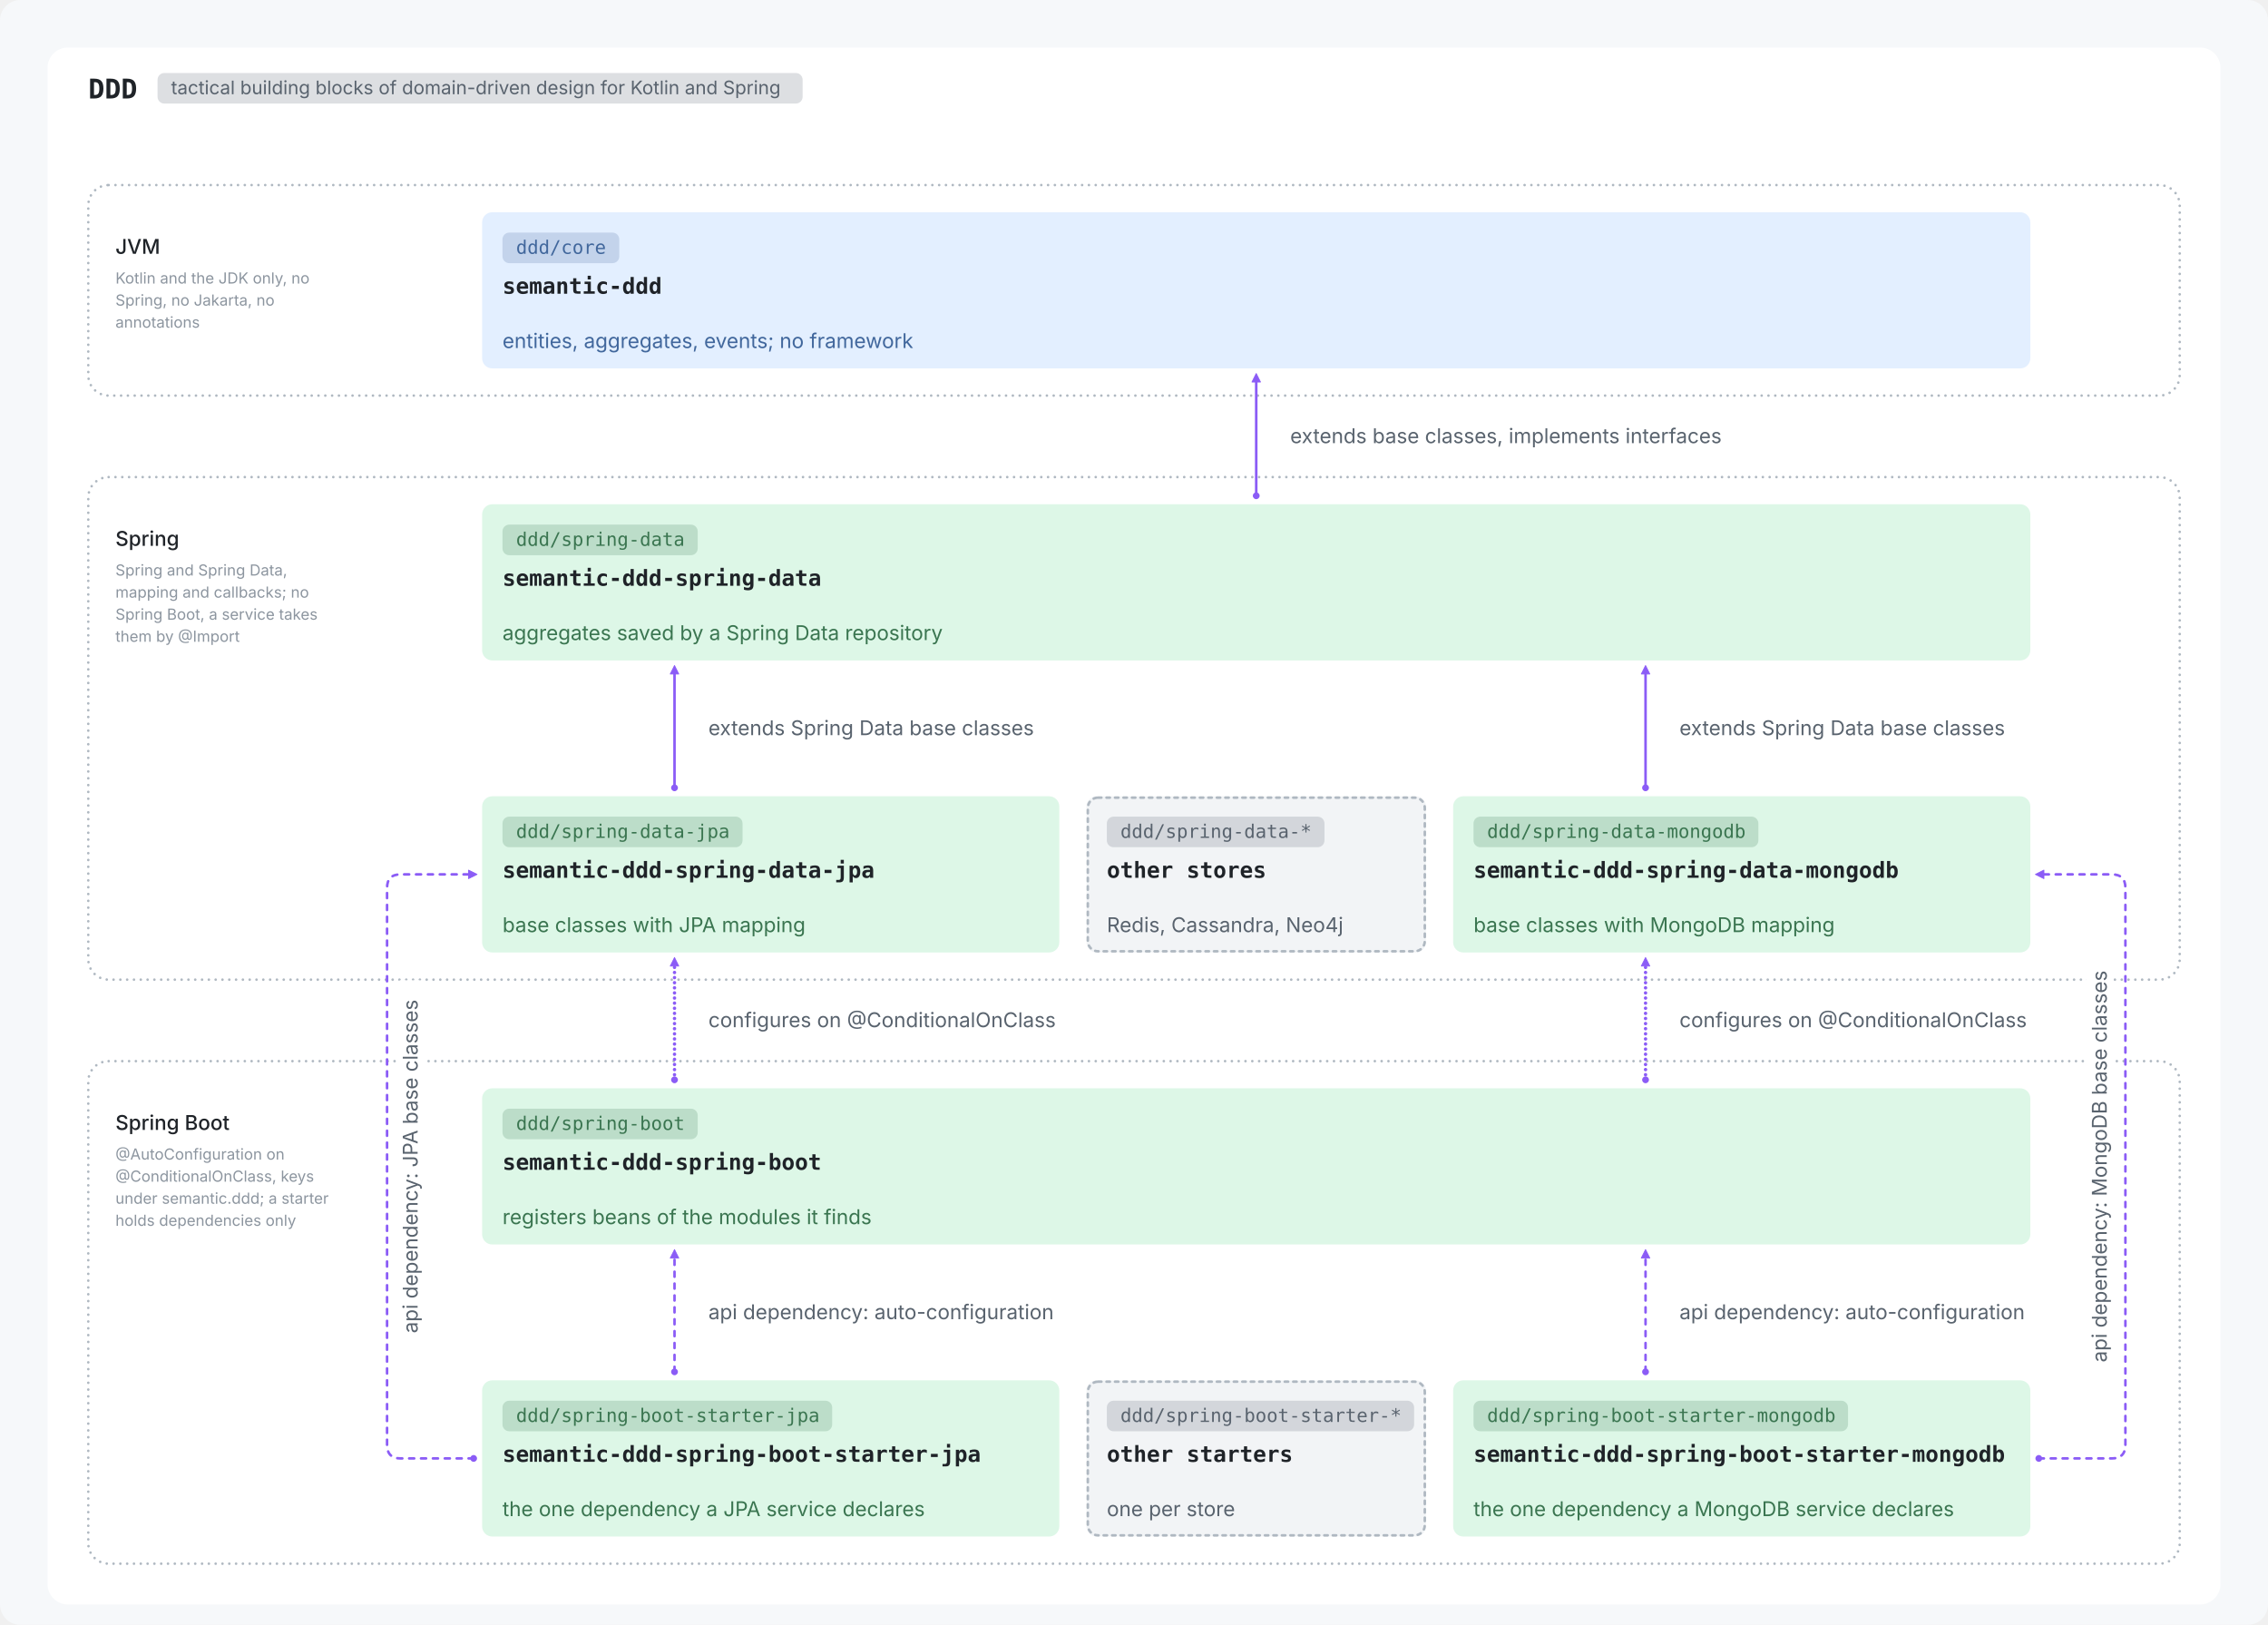
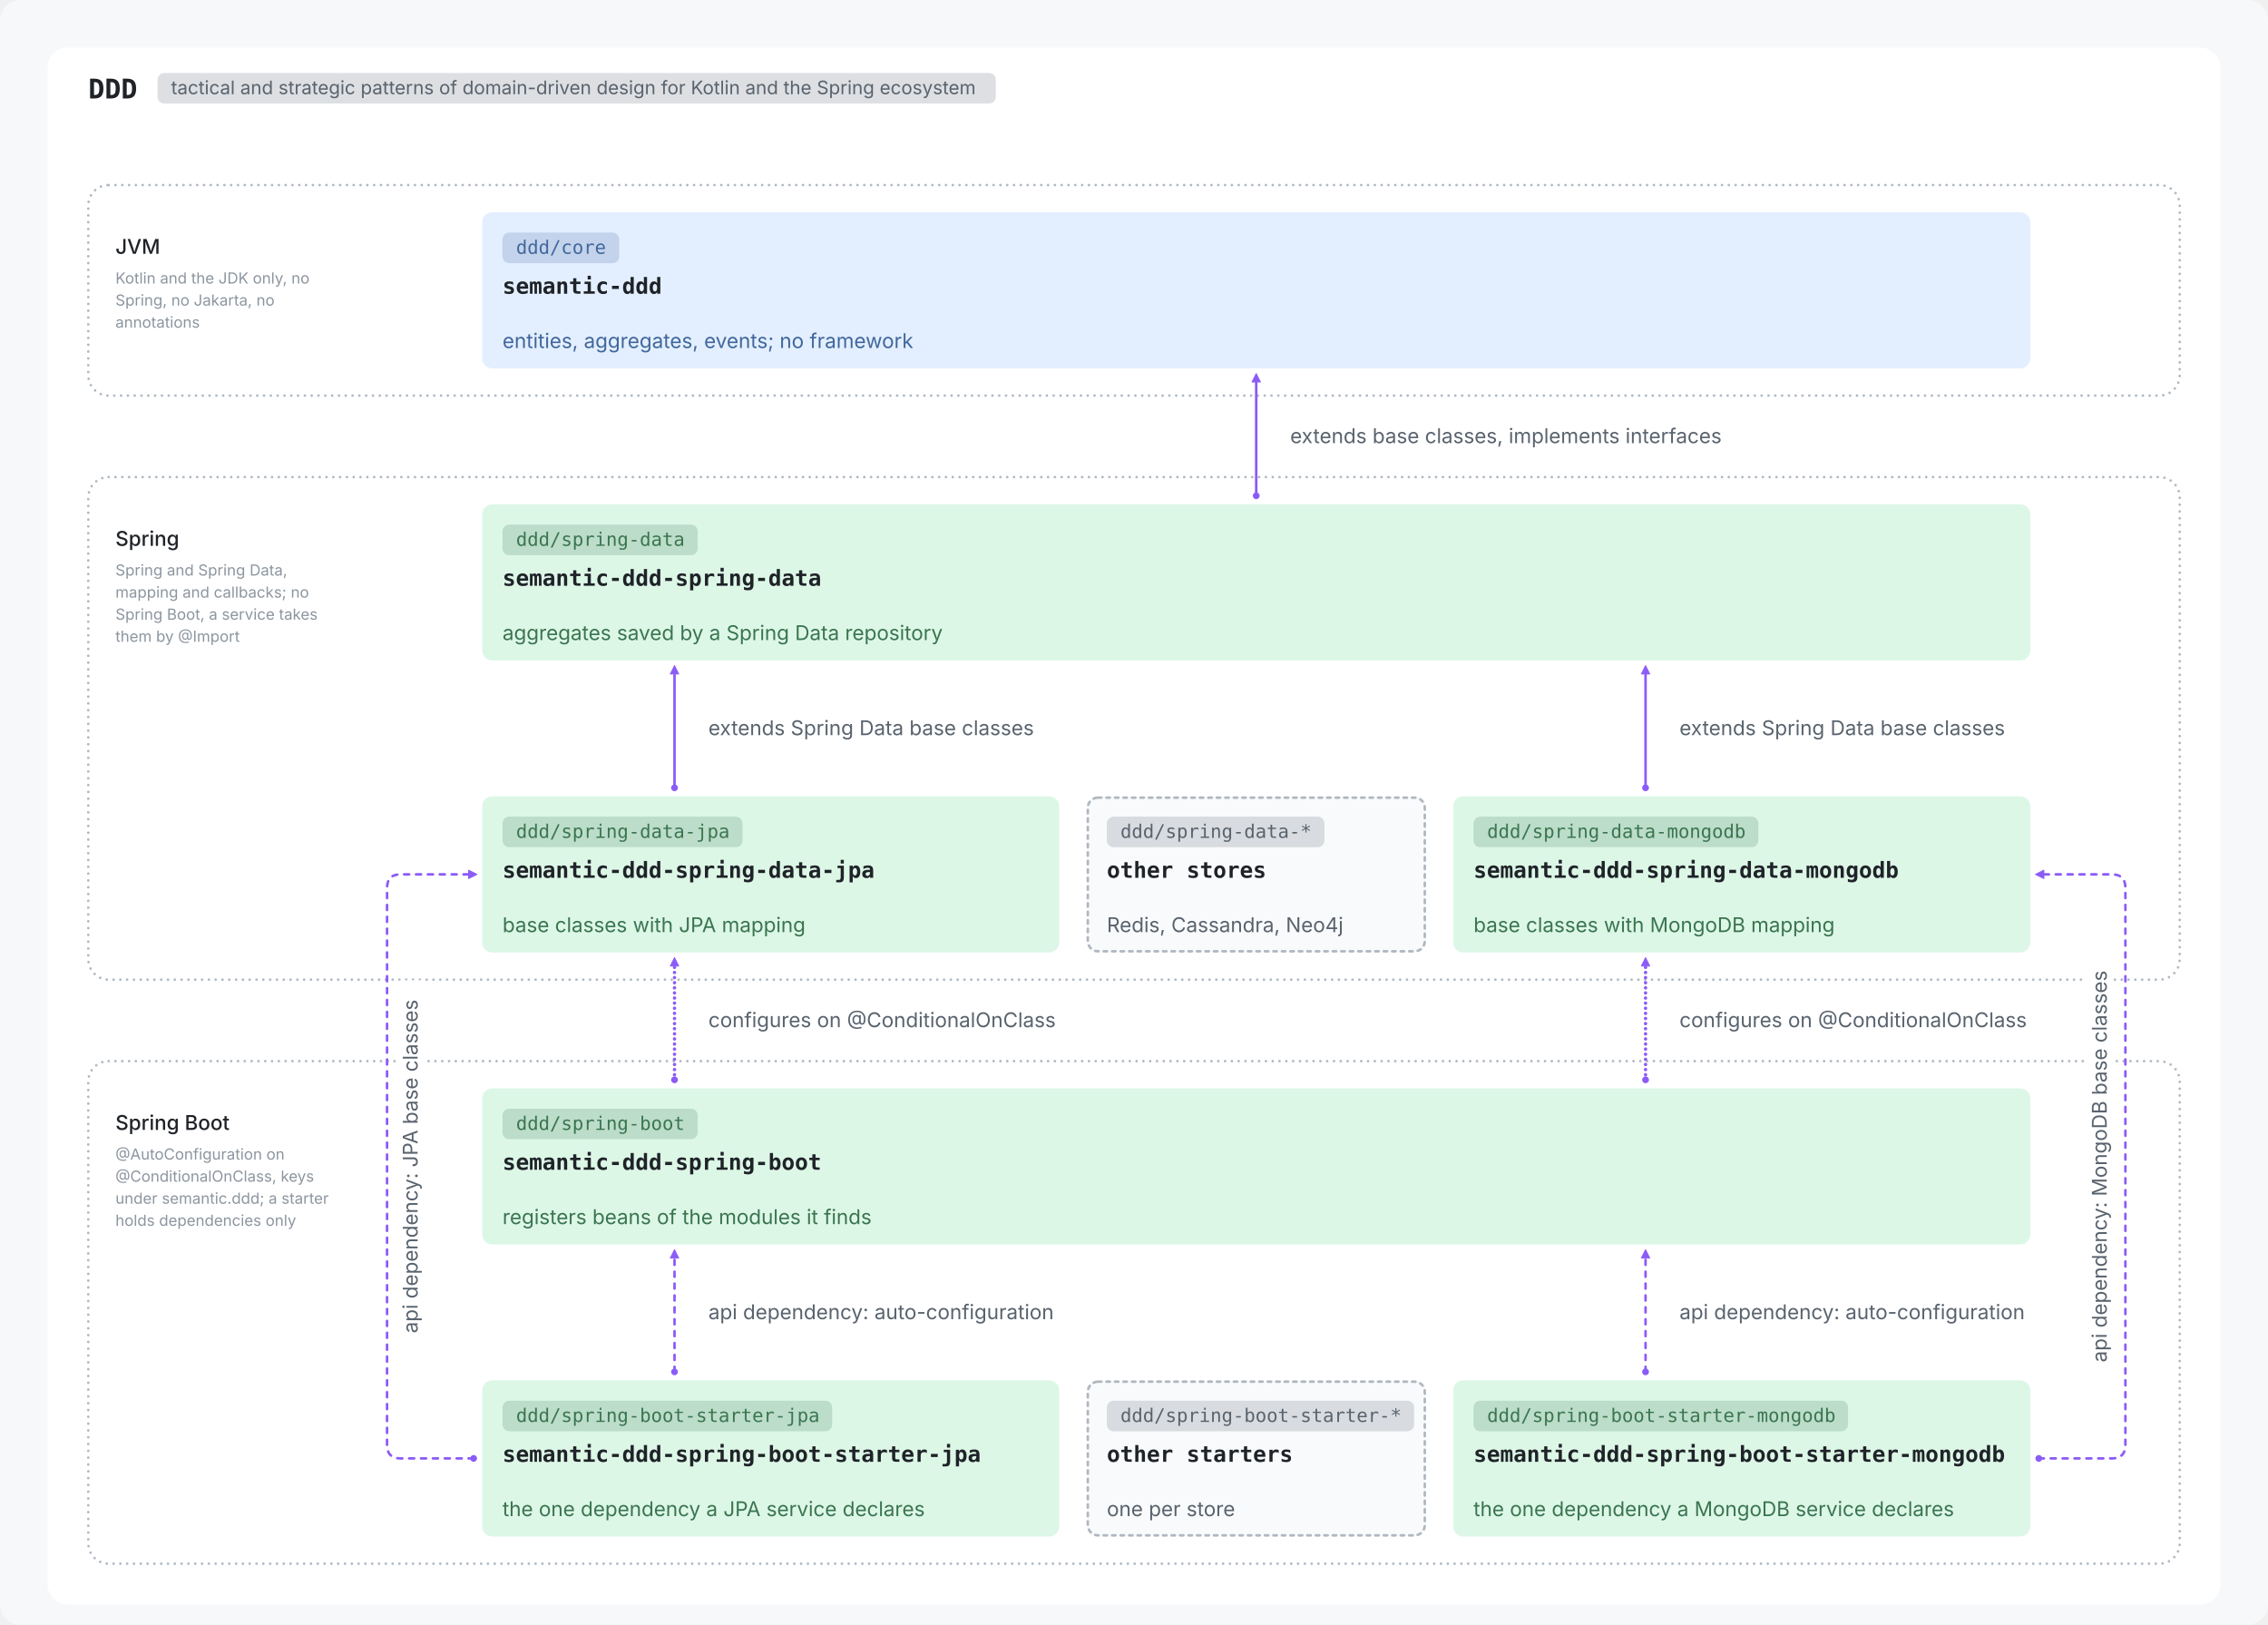
<svg xmlns="http://www.w3.org/2000/svg" viewBox="0 0 1336 957" width="1336" height="957" role="img">
  <rect width="1336" height="957" rx="12" fill="#F6F8FA" />
  <g transform="translate(12,12)">
    <rect x="16.0" y="16.0" width="1280.0" height="917.0" rx="12" fill="#FFFFFF" />
    <text x="40.0" y="46.0" font-family="ui-monospace, SFMono-Regular, 'SF Mono', Menlo, Consolas, monospace" font-size="16" font-weight="600" fill="#1F2328" text-anchor="start">DDD</text>
-     <rect x="80.8" y="31.0" width="380.0" height="18" rx="4" fill="#59636E" fill-opacity="0.2" />
-     <text x="88.8" y="43.5" font-family="-apple-system, BlinkMacSystemFont, 'Segoe UI', Inter, Helvetica, Arial, sans-serif" font-size="11" font-weight="400" fill="#59636E" text-anchor="start">tactical building blocks of domain-driven design for Kotlin and Spring</text>
+     <rect x="80.8" y="31.0" width="493.8" height="18" rx="4" fill="#59636E" fill-opacity="0.2" />
+     <text x="88.8" y="43.5" font-family="-apple-system, BlinkMacSystemFont, 'Segoe UI', Inter, Helvetica, Arial, sans-serif" font-size="11" font-weight="400" fill="#59636E" text-anchor="start">tactical and strategic patterns of domain-driven design for Kotlin and the Spring ecosystem</text>
    <rect x="40" y="97" width="1232" height="124" rx="12" fill="none" stroke="#AFB8C1" stroke-width="1.5" stroke-linecap="round" stroke-dasharray="0.01 4" />
    <text x="56.0" y="137.5" font-family="-apple-system, BlinkMacSystemFont, 'Segoe UI', Inter, Helvetica, Arial, sans-serif" font-size="12" font-weight="500" fill="#1F2328" text-anchor="start">JVM</text>
    <text x="56.0" y="155.0" font-family="-apple-system, BlinkMacSystemFont, 'Segoe UI', Inter, Helvetica, Arial, sans-serif" font-size="9" font-weight="400" fill="#8C959F" text-anchor="start">Kotlin and the JDK only, no</text>
    <text x="56.0" y="168.0" font-family="-apple-system, BlinkMacSystemFont, 'Segoe UI', Inter, Helvetica, Arial, sans-serif" font-size="9" font-weight="400" fill="#8C959F" text-anchor="start">Spring, no Jakarta, no</text>
    <text x="56.0" y="181.0" font-family="-apple-system, BlinkMacSystemFont, 'Segoe UI', Inter, Helvetica, Arial, sans-serif" font-size="9" font-weight="400" fill="#8C959F" text-anchor="start">annotations</text>
    <rect x="40" y="269" width="1232" height="296" rx="12" fill="none" stroke="#AFB8C1" stroke-width="1.5" stroke-linecap="round" stroke-dasharray="0.01 4" />
    <text x="56.0" y="309.5" font-family="-apple-system, BlinkMacSystemFont, 'Segoe UI', Inter, Helvetica, Arial, sans-serif" font-size="12" font-weight="500" fill="#1F2328" text-anchor="start">Spring</text>
    <text x="56.0" y="327.0" font-family="-apple-system, BlinkMacSystemFont, 'Segoe UI', Inter, Helvetica, Arial, sans-serif" font-size="9" font-weight="400" fill="#8C959F" text-anchor="start">Spring and Spring Data,</text>
    <text x="56.0" y="340.0" font-family="-apple-system, BlinkMacSystemFont, 'Segoe UI', Inter, Helvetica, Arial, sans-serif" font-size="9" font-weight="400" fill="#8C959F" text-anchor="start">mapping and callbacks; no</text>
    <text x="56.0" y="353.0" font-family="-apple-system, BlinkMacSystemFont, 'Segoe UI', Inter, Helvetica, Arial, sans-serif" font-size="9" font-weight="400" fill="#8C959F" text-anchor="start">Spring Boot, a service takes</text>
    <text x="56.0" y="366.0" font-family="-apple-system, BlinkMacSystemFont, 'Segoe UI', Inter, Helvetica, Arial, sans-serif" font-size="9" font-weight="400" fill="#8C959F" text-anchor="start">them by @Import</text>
    <rect x="40" y="613" width="1232" height="296" rx="12" fill="none" stroke="#AFB8C1" stroke-width="1.5" stroke-linecap="round" stroke-dasharray="0.01 4" />
    <text x="56.0" y="653.5" font-family="-apple-system, BlinkMacSystemFont, 'Segoe UI', Inter, Helvetica, Arial, sans-serif" font-size="12" font-weight="500" fill="#1F2328" text-anchor="start">Spring Boot</text>
    <text x="56.0" y="671.0" font-family="-apple-system, BlinkMacSystemFont, 'Segoe UI', Inter, Helvetica, Arial, sans-serif" font-size="9" font-weight="400" fill="#8C959F" text-anchor="start">@AutoConfiguration on</text>
    <text x="56.0" y="684.0" font-family="-apple-system, BlinkMacSystemFont, 'Segoe UI', Inter, Helvetica, Arial, sans-serif" font-size="9" font-weight="400" fill="#8C959F" text-anchor="start">@ConditionalOnClass, keys</text>
    <text x="56.0" y="697.0" font-family="-apple-system, BlinkMacSystemFont, 'Segoe UI', Inter, Helvetica, Arial, sans-serif" font-size="9" font-weight="400" fill="#8C959F" text-anchor="start">under semantic.ddd; a starter</text>
    <text x="56.0" y="710.0" font-family="-apple-system, BlinkMacSystemFont, 'Segoe UI', Inter, Helvetica, Arial, sans-serif" font-size="9" font-weight="400" fill="#8C959F" text-anchor="start">holds dependencies only</text>
    <rect x="272.0" y="113.0" width="912.0" height="92.0" rx="6" fill="#E3EFFF" />
    <rect x="284.0" y="125.0" width="68.8" height="18" rx="4" fill="#41679C" fill-opacity="0.2" />
    <text x="292.0" y="137.5" font-family="ui-monospace, SFMono-Regular, 'SF Mono', Menlo, Consolas, monospace" font-size="11" font-weight="400" fill="#41679C" text-anchor="start">ddd/core</text>
    <text x="284.0" y="161.0" font-family="ui-monospace, SFMono-Regular, 'SF Mono', Menlo, Consolas, monospace" font-size="13" font-weight="600" fill="#1F2328" text-anchor="start">semantic-ddd</text>
    <text x="284.0" y="193.0" font-family="-apple-system, BlinkMacSystemFont, 'Segoe UI', Inter, Helvetica, Arial, sans-serif" font-size="12" font-weight="400" fill="#41679C" text-anchor="start">entities, aggregates, events; no framework</text>
    <rect x="272.0" y="285.0" width="912.0" height="92.0" rx="6" fill="#DDF7E7" />
    <rect x="284.0" y="297.0" width="115.0" height="18" rx="4" fill="#3A7550" fill-opacity="0.2" />
    <text x="292.0" y="309.5" font-family="ui-monospace, SFMono-Regular, 'SF Mono', Menlo, Consolas, monospace" font-size="11" font-weight="400" fill="#3A7550" text-anchor="start">ddd/spring-data</text>
    <text x="284.0" y="333.0" font-family="ui-monospace, SFMono-Regular, 'SF Mono', Menlo, Consolas, monospace" font-size="13" font-weight="600" fill="#1F2328" text-anchor="start">semantic-ddd-spring-data</text>
    <text x="284.0" y="365.0" font-family="-apple-system, BlinkMacSystemFont, 'Segoe UI', Inter, Helvetica, Arial, sans-serif" font-size="12" font-weight="400" fill="#3A7550" text-anchor="start">aggregates saved by a Spring Data repository</text>
    <rect x="272.0" y="457.0" width="340.0" height="92.0" rx="6" fill="#DDF7E7" />
    <rect x="284.0" y="469.0" width="141.4" height="18" rx="4" fill="#3A7550" fill-opacity="0.2" />
    <text x="292.0" y="481.5" font-family="ui-monospace, SFMono-Regular, 'SF Mono', Menlo, Consolas, monospace" font-size="11" font-weight="400" fill="#3A7550" text-anchor="start">ddd/spring-data-jpa</text>
    <text x="284.0" y="505.0" font-family="ui-monospace, SFMono-Regular, 'SF Mono', Menlo, Consolas, monospace" font-size="13" font-weight="600" fill="#1F2328" text-anchor="start">semantic-ddd-spring-data-jpa</text>
    <text x="284.0" y="537.0" font-family="-apple-system, BlinkMacSystemFont, 'Segoe UI', Inter, Helvetica, Arial, sans-serif" font-size="12" font-weight="400" fill="#3A7550" text-anchor="start">base classes with JPA mapping</text>
    <rect x="844.0" y="457.0" width="340.0" height="92.0" rx="6" fill="#DDF7E7" />
    <rect x="856.0" y="469.0" width="167.8" height="18" rx="4" fill="#3A7550" fill-opacity="0.2" />
    <text x="864.0" y="481.5" font-family="ui-monospace, SFMono-Regular, 'SF Mono', Menlo, Consolas, monospace" font-size="11" font-weight="400" fill="#3A7550" text-anchor="start">ddd/spring-data-mongodb</text>
    <text x="856.0" y="505.0" font-family="ui-monospace, SFMono-Regular, 'SF Mono', Menlo, Consolas, monospace" font-size="13" font-weight="600" fill="#1F2328" text-anchor="start">semantic-ddd-spring-data-mongodb</text>
    <text x="856.0" y="537.0" font-family="-apple-system, BlinkMacSystemFont, 'Segoe UI', Inter, Helvetica, Arial, sans-serif" font-size="12" font-weight="400" fill="#3A7550" text-anchor="start">base classes with MongoDB mapping</text>
    <rect x="272.0" y="629.0" width="912.0" height="92.0" rx="6" fill="#DDF7E7" />
    <rect x="284.0" y="641.0" width="115.0" height="18" rx="4" fill="#3A7550" fill-opacity="0.2" />
    <text x="292.0" y="653.5" font-family="ui-monospace, SFMono-Regular, 'SF Mono', Menlo, Consolas, monospace" font-size="11" font-weight="400" fill="#3A7550" text-anchor="start">ddd/spring-boot</text>
    <text x="284.0" y="677.0" font-family="ui-monospace, SFMono-Regular, 'SF Mono', Menlo, Consolas, monospace" font-size="13" font-weight="600" fill="#1F2328" text-anchor="start">semantic-ddd-spring-boot</text>
    <text x="284.0" y="709.0" font-family="-apple-system, BlinkMacSystemFont, 'Segoe UI', Inter, Helvetica, Arial, sans-serif" font-size="12" font-weight="400" fill="#3A7550" text-anchor="start">registers beans of the modules it finds</text>
    <rect x="272.0" y="801.0" width="340.0" height="92.0" rx="6" fill="#DDF7E7" />
    <rect x="284.0" y="813.0" width="194.2" height="18" rx="4" fill="#3A7550" fill-opacity="0.2" />
    <text x="292.0" y="825.5" font-family="ui-monospace, SFMono-Regular, 'SF Mono', Menlo, Consolas, monospace" font-size="11" font-weight="400" fill="#3A7550" text-anchor="start">ddd/spring-boot-starter-jpa</text>
    <text x="284.0" y="849.0" font-family="ui-monospace, SFMono-Regular, 'SF Mono', Menlo, Consolas, monospace" font-size="13" font-weight="600" fill="#1F2328" text-anchor="start">semantic-ddd-spring-boot-starter-jpa</text>
    <text x="284.0" y="881.0" font-family="-apple-system, BlinkMacSystemFont, 'Segoe UI', Inter, Helvetica, Arial, sans-serif" font-size="12" font-weight="400" fill="#3A7550" text-anchor="start">the one dependency a JPA service declares</text>
    <rect x="844.0" y="801.0" width="340.0" height="92.0" rx="6" fill="#DDF7E7" />
    <rect x="856.0" y="813.0" width="220.6" height="18" rx="4" fill="#3A7550" fill-opacity="0.2" />
    <text x="864.0" y="825.5" font-family="ui-monospace, SFMono-Regular, 'SF Mono', Menlo, Consolas, monospace" font-size="11" font-weight="400" fill="#3A7550" text-anchor="start">ddd/spring-boot-starter-mongodb</text>
    <text x="856.0" y="849.0" font-family="ui-monospace, SFMono-Regular, 'SF Mono', Menlo, Consolas, monospace" font-size="13" font-weight="600" fill="#1F2328" text-anchor="start">semantic-ddd-spring-boot-starter-mongodb</text>
    <text x="856.0" y="881.0" font-family="-apple-system, BlinkMacSystemFont, 'Segoe UI', Inter, Helvetica, Arial, sans-serif" font-size="12" font-weight="400" fill="#3A7550" text-anchor="start">the one dependency a MongoDB service declares</text>
-     <rect x="628.0" y="457.0" width="200.0" height="92.0" rx="6" fill="#F2F4F6" />
+     <rect x="628.0" y="457.0" width="200.0" height="92.0" rx="6" fill="#F9FAFB" />
    <rect x="640.0" y="469.0" width="128.2" height="18" rx="4" fill="#59636E" fill-opacity="0.2" />
    <text x="648.0" y="481.5" font-family="ui-monospace, SFMono-Regular, 'SF Mono', Menlo, Consolas, monospace" font-size="11" font-weight="400" fill="#59636E" text-anchor="start">ddd/spring-data-*</text>
    <text x="640.0" y="505.0" font-family="ui-monospace, SFMono-Regular, 'SF Mono', Menlo, Consolas, monospace" font-size="13" font-weight="600" fill="#1F2328" text-anchor="start">other stores</text>
    <text x="640.0" y="537.0" font-family="-apple-system, BlinkMacSystemFont, 'Segoe UI', Inter, Helvetica, Arial, sans-serif" font-size="12" font-weight="400" fill="#59636E" text-anchor="start">Redis, Cassandra, Neo4j</text>
    <rect x="628.8" y="457.8" width="198.5" height="90.5" rx="6" fill="none" stroke="#AFB8C1" stroke-width="1.5" stroke-dasharray="2 3" stroke-linecap="round" />
-     <rect x="628.0" y="801.0" width="200.0" height="92.0" rx="6" fill="#F2F4F6" />
+     <rect x="628.0" y="801.0" width="200.0" height="92.0" rx="6" fill="#F9FAFB" />
    <rect x="640.0" y="813.0" width="181.0" height="18" rx="4" fill="#59636E" fill-opacity="0.2" />
    <text x="648.0" y="825.5" font-family="ui-monospace, SFMono-Regular, 'SF Mono', Menlo, Consolas, monospace" font-size="11" font-weight="400" fill="#59636E" text-anchor="start">ddd/spring-boot-starter-*</text>
    <text x="640.0" y="849.0" font-family="ui-monospace, SFMono-Regular, 'SF Mono', Menlo, Consolas, monospace" font-size="13" font-weight="600" fill="#1F2328" text-anchor="start">other starters</text>
    <text x="640.0" y="881.0" font-family="-apple-system, BlinkMacSystemFont, 'Segoe UI', Inter, Helvetica, Arial, sans-serif" font-size="12" font-weight="400" fill="#59636E" text-anchor="start">one per store</text>
    <rect x="628.8" y="801.8" width="198.5" height="90.5" rx="6" fill="none" stroke="#AFB8C1" stroke-width="1.5" stroke-dasharray="2 3" stroke-linecap="round" />
    <circle cx="728.0" cy="280" r="2" fill="#8B5CF6" />
    <path d="M728.0,208 L730.5,213.0 L725.5,213.0 Z" fill="#8B5CF6" stroke="#8B5CF6" stroke-width="0.5" stroke-linejoin="round" />
    <path d="M728.0,280 L728.0,213" stroke="#8B5CF6" stroke-width="1.5" fill="none" stroke-linecap="round" stroke-linejoin="round" />
    <circle cx="385.333" cy="452" r="2" fill="#8B5CF6" />
    <path d="M385.333,380 L387.833,385.0 L382.833,385.0 Z" fill="#8B5CF6" stroke="#8B5CF6" stroke-width="0.5" stroke-linejoin="round" />
    <path d="M385.333,452 L385.333,385" stroke="#8B5CF6" stroke-width="1.5" fill="none" stroke-linecap="round" stroke-linejoin="round" />
    <circle cx="957.333" cy="452" r="2" fill="#8B5CF6" />
    <path d="M957.333,380 L959.833,385.0 L954.833,385.0 Z" fill="#8B5CF6" stroke="#8B5CF6" stroke-width="0.5" stroke-linejoin="round" />
    <path d="M957.333,452 L957.333,385" stroke="#8B5CF6" stroke-width="1.5" fill="none" stroke-linecap="round" stroke-linejoin="round" />
    <circle cx="385.333" cy="624" r="2" fill="#8B5CF6" />
    <path d="M385.333,552 L387.833,557.0 L382.833,557.0 Z" fill="#8B5CF6" stroke="#8B5CF6" stroke-width="0.5" stroke-linejoin="round" />
    <path d="M385.333,624 L385.333,557" stroke="#8B5CF6" stroke-width="2" fill="none" stroke-linecap="round" stroke-linejoin="round" stroke-dasharray="0.01 3" />
    <circle cx="957.333" cy="624" r="2" fill="#8B5CF6" />
    <path d="M957.333,552 L959.833,557.0 L954.833,557.0 Z" fill="#8B5CF6" stroke="#8B5CF6" stroke-width="0.5" stroke-linejoin="round" />
    <path d="M957.333,624 L957.333,557" stroke="#8B5CF6" stroke-width="2" fill="none" stroke-linecap="round" stroke-linejoin="round" stroke-dasharray="0.01 3" />
    <circle cx="385.333" cy="796" r="2" fill="#8B5CF6" />
    <path d="M385.333,724 L387.833,729.0 L382.833,729.0 Z" fill="#8B5CF6" stroke="#8B5CF6" stroke-width="0.5" stroke-linejoin="round" />
    <path d="M385.333,796 L385.333,729" stroke="#8B5CF6" stroke-width="1.5" fill="none" stroke-linecap="round" stroke-linejoin="round" stroke-dasharray="3 4" />
    <circle cx="957.333" cy="796" r="2" fill="#8B5CF6" />
    <path d="M957.333,724 L959.833,729.0 L954.833,729.0 Z" fill="#8B5CF6" stroke="#8B5CF6" stroke-width="0.5" stroke-linejoin="round" />
    <path d="M957.333,796 L957.333,729" stroke="#8B5CF6" stroke-width="1.5" fill="none" stroke-linecap="round" stroke-linejoin="round" stroke-dasharray="3 4" />
    <circle cx="267" cy="847.0" r="2" fill="#8B5CF6" />
    <path d="M269,503.0 L264.0,505.5 L264.0,500.5 Z" fill="#8B5CF6" stroke="#8B5CF6" stroke-width="0.5" stroke-linejoin="round" />
    <path d="M267,847.0 L224,847.0 Q216,847.0 216,839.0 L216,511.0 Q216,503.0 224,503.0 L264,503.0" stroke="#8B5CF6" stroke-width="1.5" fill="none" stroke-linecap="round" stroke-linejoin="round" stroke-dasharray="3 4" />
    <circle cx="1189" cy="847.0" r="2" fill="#8B5CF6" />
    <path d="M1187,503.0 L1192.0,500.5 L1192.0,505.5 Z" fill="#8B5CF6" stroke="#8B5CF6" stroke-width="0.5" stroke-linejoin="round" />
    <path d="M1189,847.0 L1232,847.0 Q1240,847.0 1240,839.0 L1240,511.0 Q1240,503.0 1232,503.0 L1192,503.0" stroke="#8B5CF6" stroke-width="1.5" fill="none" stroke-linecap="round" stroke-linejoin="round" stroke-dasharray="3 4" />
    <text x="748.0" y="249.0" font-family="-apple-system, BlinkMacSystemFont, 'Segoe UI', Inter, Helvetica, Arial, sans-serif" font-size="12" font-weight="400" fill="#59636E" text-anchor="start">extends base classes, implements interfaces</text>
    <text x="405.3" y="421.0" font-family="-apple-system, BlinkMacSystemFont, 'Segoe UI', Inter, Helvetica, Arial, sans-serif" font-size="12" font-weight="400" fill="#59636E" text-anchor="start">extends Spring Data base classes</text>
    <text x="977.3" y="421.0" font-family="-apple-system, BlinkMacSystemFont, 'Segoe UI', Inter, Helvetica, Arial, sans-serif" font-size="12" font-weight="400" fill="#59636E" text-anchor="start">extends Spring Data base classes</text>
    <text x="405.3" y="593.0" font-family="-apple-system, BlinkMacSystemFont, 'Segoe UI', Inter, Helvetica, Arial, sans-serif" font-size="12" font-weight="400" fill="#59636E" text-anchor="start">configures on @ConditionalOnClass</text>
    <text x="977.3" y="593.0" font-family="-apple-system, BlinkMacSystemFont, 'Segoe UI', Inter, Helvetica, Arial, sans-serif" font-size="12" font-weight="400" fill="#59636E" text-anchor="start">configures on @ConditionalOnClass</text>
    <text x="405.3" y="765.0" font-family="-apple-system, BlinkMacSystemFont, 'Segoe UI', Inter, Helvetica, Arial, sans-serif" font-size="12" font-weight="400" fill="#59636E" text-anchor="start">api dependency: auto-configuration</text>
    <text x="977.3" y="765.0" font-family="-apple-system, BlinkMacSystemFont, 'Segoe UI', Inter, Helvetica, Arial, sans-serif" font-size="12" font-weight="400" fill="#59636E" text-anchor="start">api dependency: auto-configuration</text>
    <g transform="rotate(-90 234 675.0)">
      <rect x="124.4" y="663.0" width="219.2" height="16.0" rx="2" fill="#FFFFFF" />
      <text x="234.0" y="675.0" font-family="-apple-system, BlinkMacSystemFont, 'Segoe UI', Inter, Helvetica, Arial, sans-serif" font-size="12" font-weight="400" fill="#59636E" text-anchor="middle">api dependency: JPA base classes</text>
    </g>
    <g transform="rotate(-90 1229 675.0)">
      <rect x="1106.2" y="663.0" width="245.6" height="16.0" rx="2" fill="#FFFFFF" />
      <text x="1229.0" y="675.0" font-family="-apple-system, BlinkMacSystemFont, 'Segoe UI', Inter, Helvetica, Arial, sans-serif" font-size="12" font-weight="400" fill="#59636E" text-anchor="middle">api dependency: MongoDB base classes</text>
    </g>
  </g>
</svg>
